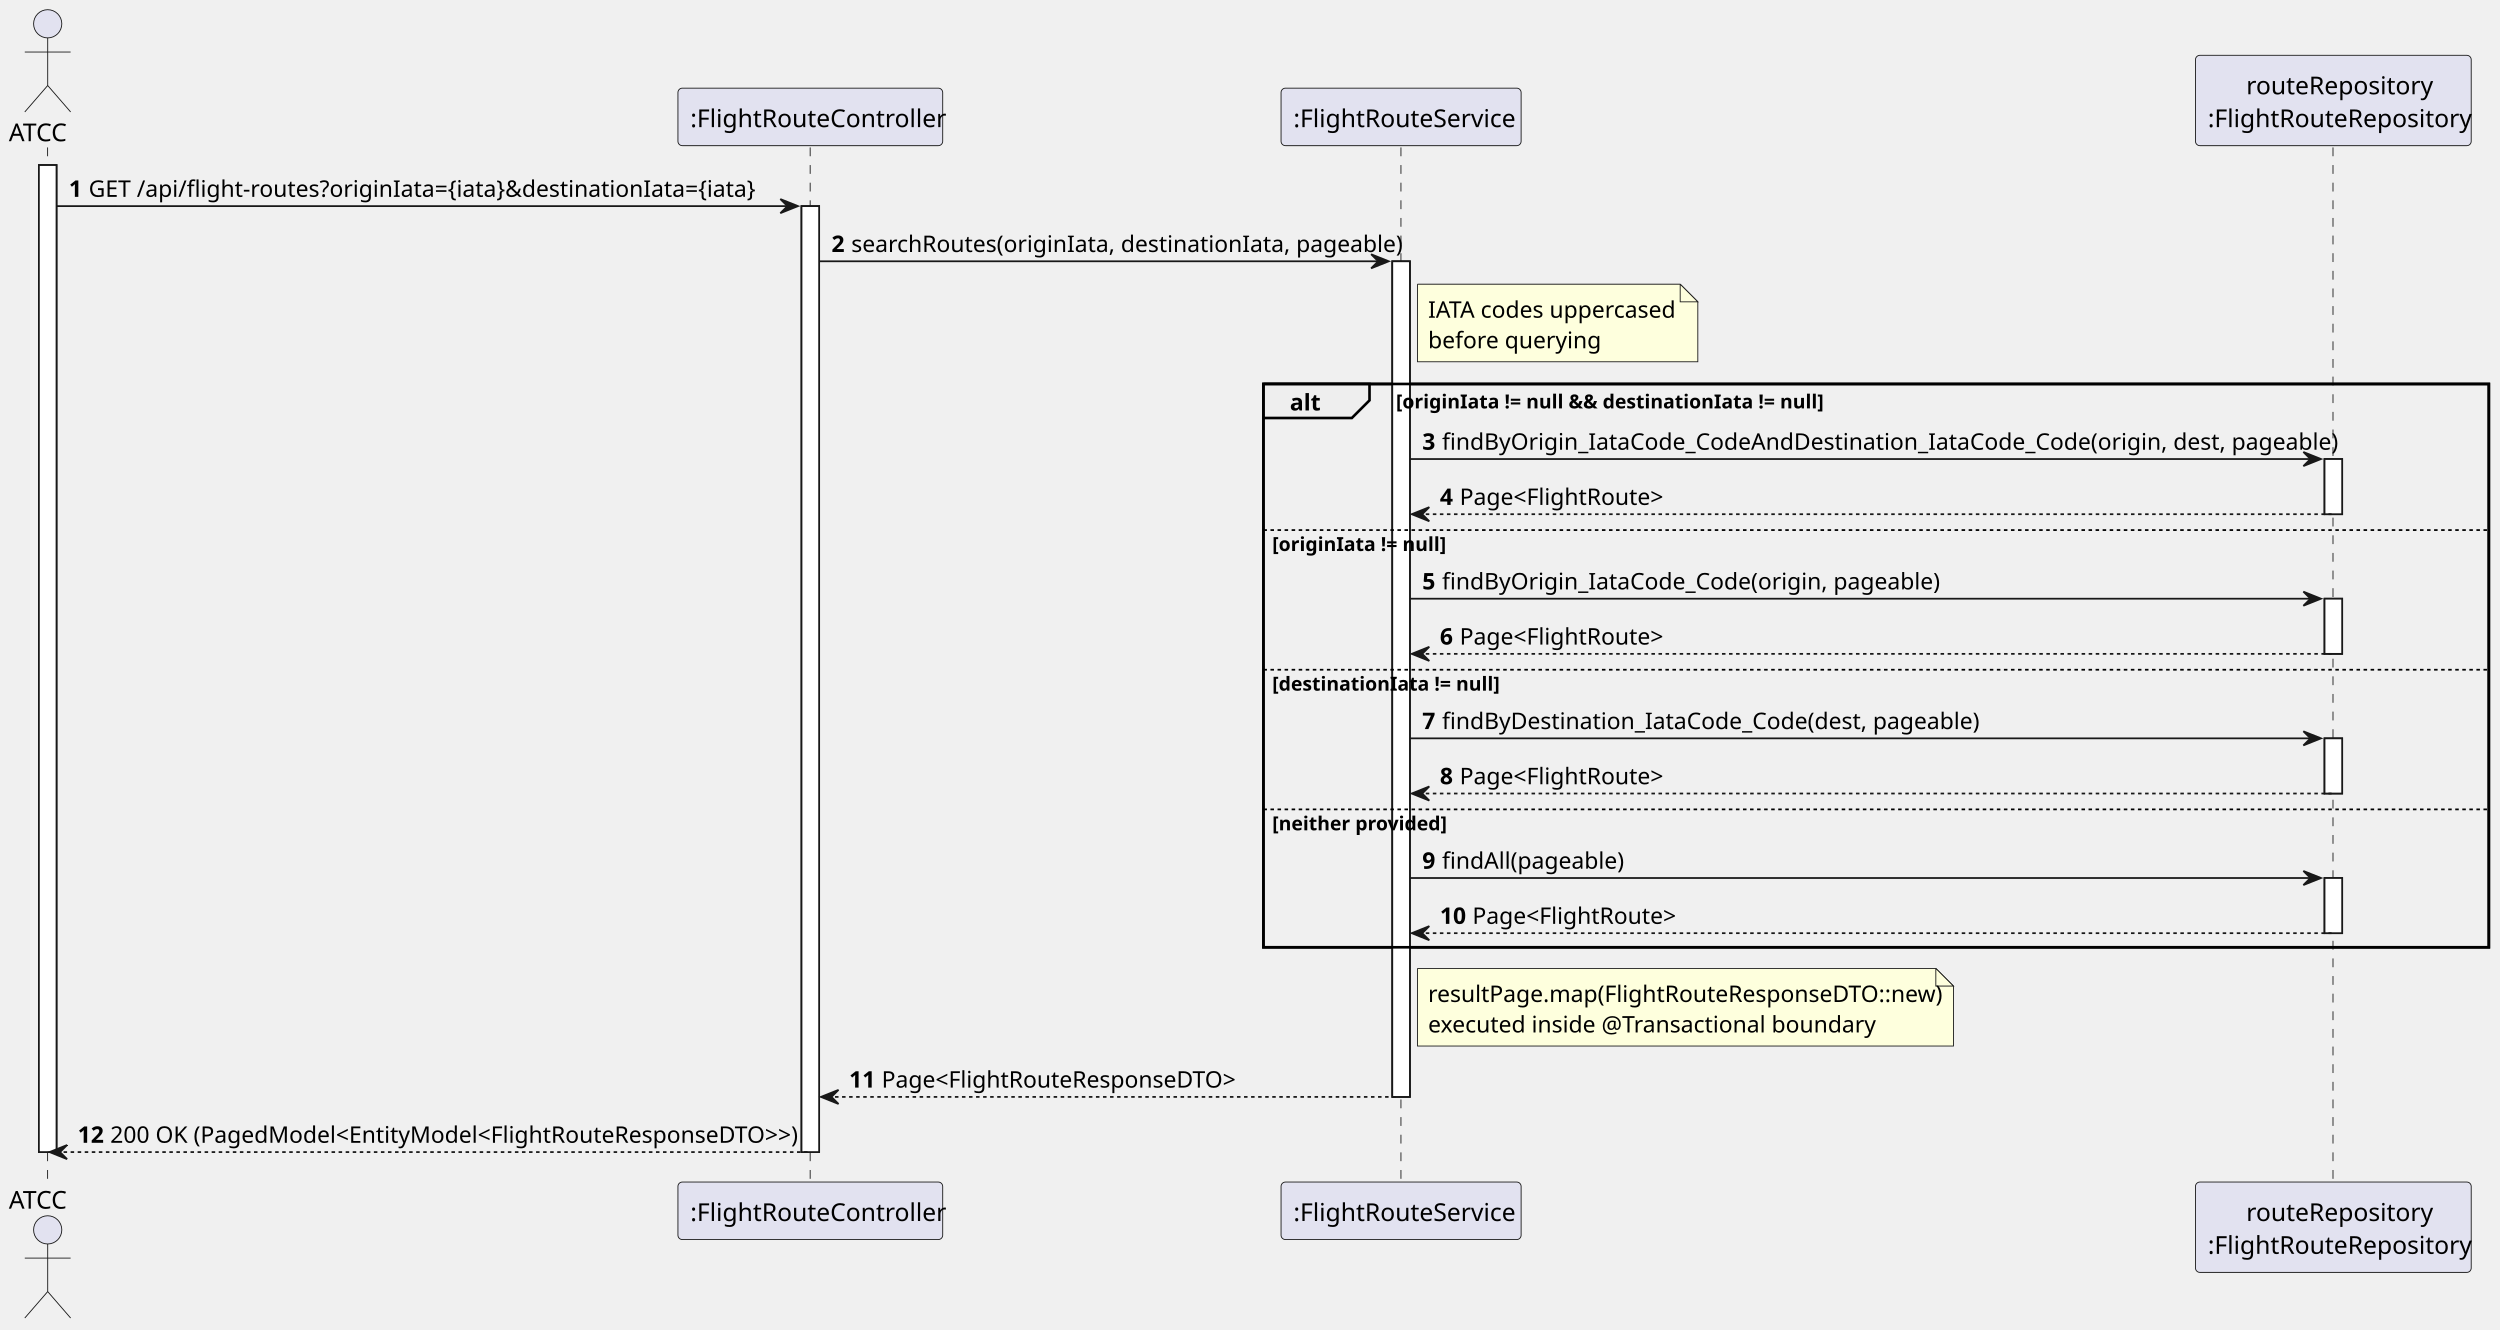
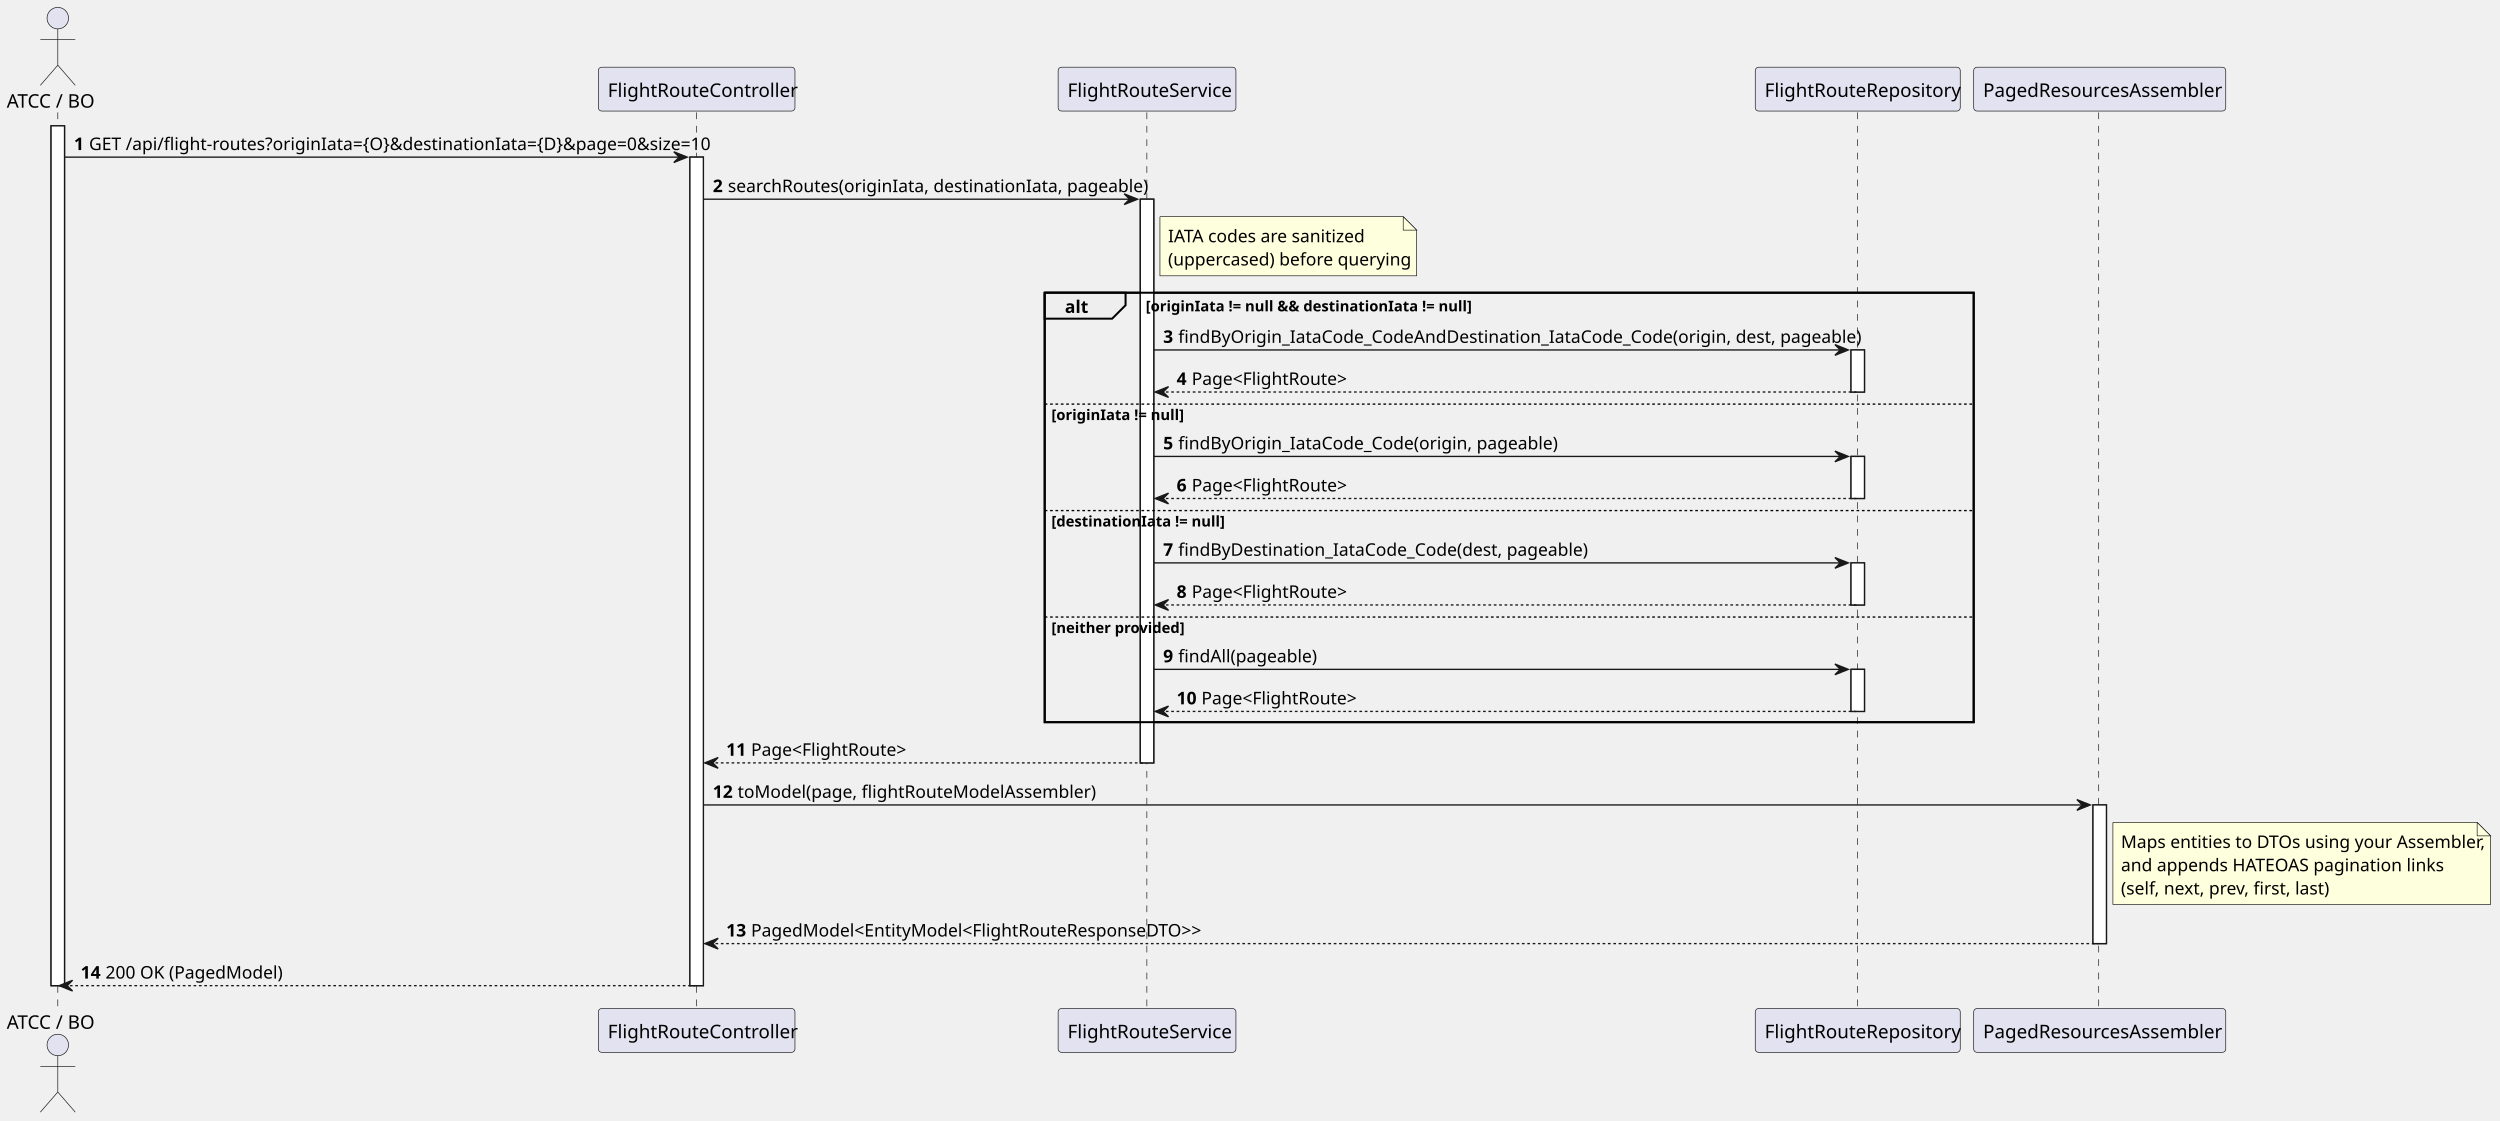
- <svg xmlns="http://www.w3.org/2000/svg" contentStyleType="text/css" data-diagram-type="SEQUENCE" height="754px" preserveAspectRatio="none" style="width:1418px;height:754px;background:#FFFFFF;" version="1.1" viewBox="0 0 1418 754" width="1418px" zoomAndPan="magnify">
+ <svg xmlns="http://www.w3.org/2000/svg" contentStyleType="text/css" data-diagram-type="SEQUENCE" height="834px" preserveAspectRatio="none" style="width:1860px;height:834px;background:#FFFFFF;" version="1.1" viewBox="0 0 1860 834" width="1860px" zoomAndPan="magnify">
  <defs />
  <g>
    <g>
-       <rect fill="#FFFFFF" height="559.84" style="stroke:#181818;stroke-width:1;" width="10" x="22.055" y="93.621" />
-     </g>
-     <g>
-       <rect fill="#FFFFFF" height="536.549" style="stroke:#181818;stroke-width:1;" width="10" x="454.613" y="116.912" />
-     </g>
-     <g>
-       <rect fill="#FFFFFF" height="473.967" style="stroke:#181818;stroke-width:1;" width="10" x="789.698" y="148.203" />
-     </g>
-     <g>
-       <rect fill="#FFFFFF" height="31.291" style="stroke:#181818;stroke-width:1;" width="10" x="1318.475" y="260.367" />
-     </g>
-     <g>
-       <rect fill="#FFFFFF" height="31.291" style="stroke:#181818;stroke-width:1;" width="10" x="1318.475" y="339.58" />
-     </g>
-     <g>
-       <rect fill="#FFFFFF" height="31.291" style="stroke:#181818;stroke-width:1;" width="10" x="1318.475" y="418.793" />
-     </g>
-     <g>
-       <rect fill="#FFFFFF" height="31.291" style="stroke:#181818;stroke-width:1;" width="10" x="1318.475" y="498.006" />
-     </g>
-     <rect fill="none" height="319.512" style="stroke:#000000;stroke-width:1.5;" width="695.06" x="716.615" y="217.785" />
-     <g>
-       <rect fill="#000000" fill-opacity="0" height="587.84" width="8" x="23.055" y="83.621" />
-       <line style="stroke:#181818;stroke-width:0.5;stroke-dasharray:5,5;" x1="27" x2="27" y1="83.621" y2="671.461" />
-     </g>
-     <g>
-       <rect fill="#000000" fill-opacity="0" height="587.84" width="8" x="455.613" y="83.621" />
-       <line style="stroke:#181818;stroke-width:0.5;stroke-dasharray:5,5;" x1="459.527" x2="459.527" y1="83.621" y2="671.461" />
-     </g>
-     <g>
-       <rect fill="#000000" fill-opacity="0" height="587.84" width="8" x="790.698" y="83.621" />
-       <line style="stroke:#181818;stroke-width:0.5;stroke-dasharray:5,5;" x1="794.615" x2="794.615" y1="83.621" y2="671.461" />
-     </g>
-     <g>
-       <rect fill="#000000" fill-opacity="0" height="587.84" width="8" x="1319.475" y="83.621" />
-       <line style="stroke:#181818;stroke-width:0.5;stroke-dasharray:5,5;" x1="1323.275" x2="1323.275" y1="83.621" y2="671.461" />
+       <rect fill="#FFFFFF" height="639.713" style="stroke:#181818;stroke-width:1;" width="10" x="38.003" y="93.621" />
+     </g>
+     <g>
+       <rect fill="#FFFFFF" height="616.422" style="stroke:#181818;stroke-width:1;" width="10" x="513.308" y="116.912" />
+     </g>
+     <g>
+       <rect fill="#FFFFFF" height="419.385" style="stroke:#181818;stroke-width:1;" width="10" x="848.393" y="148.203" />
+     </g>
+     <g>
+       <rect fill="#FFFFFF" height="31.291" style="stroke:#181818;stroke-width:1;" width="10" x="1377.17" y="260.367" />
+     </g>
+     <g>
+       <rect fill="#FFFFFF" height="31.291" style="stroke:#181818;stroke-width:1;" width="10" x="1377.17" y="339.58" />
+     </g>
+     <g>
+       <rect fill="#FFFFFF" height="31.291" style="stroke:#181818;stroke-width:1;" width="10" x="1377.17" y="418.793" />
+     </g>
+     <g>
+       <rect fill="#FFFFFF" height="31.291" style="stroke:#181818;stroke-width:1;" width="10" x="1377.17" y="498.006" />
+     </g>
+     <g>
+       <rect fill="#FFFFFF" height="103.164" style="stroke:#181818;stroke-width:1;" width="10" x="1557.19" y="598.879" />
+     </g>
+     <rect fill="none" height="319.512" style="stroke:#000000;stroke-width:1.5;" width="691.17" x="777.255" y="217.785" />
+     <g>
+       <rect fill="#000000" fill-opacity="0" height="667.713" width="8" x="39.003" y="83.621" />
+       <line style="stroke:#181818;stroke-width:0.5;stroke-dasharray:5,5;" x1="43" x2="43" y1="83.621" y2="751.334" />
+     </g>
+     <g>
+       <rect fill="#000000" fill-opacity="0" height="667.713" width="8" x="514.308" y="83.621" />
+       <line style="stroke:#181818;stroke-width:0.5;stroke-dasharray:5,5;" x1="518.167" x2="518.167" y1="83.621" y2="751.334" />
+     </g>
+     <g>
+       <rect fill="#000000" fill-opacity="0" height="667.713" width="8" x="849.393" y="83.621" />
+       <line style="stroke:#181818;stroke-width:0.5;stroke-dasharray:5,5;" x1="853.255" x2="853.255" y1="83.621" y2="751.334" />
+     </g>
+     <g>
+       <rect fill="#000000" fill-opacity="0" height="667.713" width="8" x="1378.17" y="83.621" />
+       <line style="stroke:#181818;stroke-width:0.5;stroke-dasharray:5,5;" x1="1381.916" x2="1381.916" y1="83.621" y2="751.334" />
+     </g>
+     <g>
+       <rect fill="#000000" fill-opacity="0" height="667.713" width="8" x="1558.19" y="83.621" />
+       <line style="stroke:#181818;stroke-width:0.5;stroke-dasharray:5,5;" x1="1561.425" x2="1561.425" y1="83.621" y2="751.334" />
    </g>
    <g class="participant participant-head" data-participant="Actor">
-       <text fill="#000000" font-family="sans-serif" font-size="14" lengthAdjust="spacing" textLength="38.11" x="5" y="80.107">ATCC</text>
-       <ellipse cx="27.055" cy="13.5" fill="#E2E2F0" rx="8" ry="8" style="stroke:#181818;stroke-width:0.5;" />
-       <path d="M27.055,21.5 L27.055,48.5 M14.055,29.5 L40.055,29.5 M27.055,48.5 L14.055,63.5 M27.055,48.5 L40.055,63.5" fill="none" style="stroke:#181818;stroke-width:0.5;" />
+       <text fill="#000000" font-family="sans-serif" font-size="14" lengthAdjust="spacing" textLength="70.007" x="5" y="80.107">ATCC / BO</text>
+       <ellipse cx="43.003" cy="13.5" fill="#E2E2F0" rx="8" ry="8" style="stroke:#181818;stroke-width:0.5;" />
+       <path d="M43.003,21.5 L43.003,48.5 M30.003,29.5 L56.003,29.5 M43.003,48.5 L30.003,63.5 M43.003,48.5 L56.003,63.5" fill="none" style="stroke:#181818;stroke-width:0.5;" />
    </g>
    <g class="participant participant-tail" data-participant="Actor">
-       <text fill="#000000" font-family="sans-serif" font-size="14" lengthAdjust="spacing" textLength="38.11" x="5" y="685.568">ATCC</text>
-       <ellipse cx="27.055" cy="697.582" fill="#E2E2F0" rx="8" ry="8" style="stroke:#181818;stroke-width:0.5;" />
-       <path d="M27.055,705.582 L27.055,732.582 M14.055,713.582 L40.055,713.582 M27.055,732.582 L14.055,747.582 M27.055,732.582 L40.055,747.582" fill="none" style="stroke:#181818;stroke-width:0.5;" />
+       <text fill="#000000" font-family="sans-serif" font-size="14" lengthAdjust="spacing" textLength="70.007" x="5" y="765.441">ATCC / BO</text>
+       <ellipse cx="43.003" cy="777.455" fill="#E2E2F0" rx="8" ry="8" style="stroke:#181818;stroke-width:0.5;" />
+       <path d="M43.003,785.455 L43.003,812.455 M30.003,793.455 L56.003,793.455 M43.003,812.455 L30.003,827.455 M43.003,812.455 L56.003,827.455" fill="none" style="stroke:#181818;stroke-width:0.5;" />
    </g>
    <g class="participant participant-head" data-participant="Ctrl">
-       <rect fill="#E2E2F0" height="32.621" rx="2.5" ry="2.5" style="stroke:#181818;stroke-width:0.5;" width="150.172" x="384.527" y="50" />
-       <text fill="#000000" font-family="sans-serif" font-size="14" lengthAdjust="spacing" textLength="136.172" x="391.527" y="72.107">:FlightRouteController</text>
+       <rect fill="#E2E2F0" height="32.621" rx="2.5" ry="2.5" style="stroke:#181818;stroke-width:0.5;" width="146.282" x="445.167" y="50" />
+       <text fill="#000000" font-family="sans-serif" font-size="14" lengthAdjust="spacing" textLength="132.282" x="452.167" y="72.107">FlightRouteController</text>
    </g>
    <g class="participant participant-tail" data-participant="Ctrl">
-       <rect fill="#E2E2F0" height="32.621" rx="2.5" ry="2.5" style="stroke:#181818;stroke-width:0.5;" width="150.172" x="384.527" y="670.461" />
-       <text fill="#000000" font-family="sans-serif" font-size="14" lengthAdjust="spacing" textLength="136.172" x="391.527" y="692.568">:FlightRouteController</text>
+       <rect fill="#E2E2F0" height="32.621" rx="2.5" ry="2.5" style="stroke:#181818;stroke-width:0.5;" width="146.282" x="445.167" y="750.334" />
+       <text fill="#000000" font-family="sans-serif" font-size="14" lengthAdjust="spacing" textLength="132.282" x="452.167" y="772.441">FlightRouteController</text>
    </g>
    <g class="participant participant-head" data-participant="Service">
-       <rect fill="#E2E2F0" height="32.621" rx="2.5" ry="2.5" style="stroke:#181818;stroke-width:0.5;" width="136.165" x="726.615" y="50" />
-       <text fill="#000000" font-family="sans-serif" font-size="14" lengthAdjust="spacing" textLength="122.165" x="733.615" y="72.107">:FlightRouteService</text>
+       <rect fill="#E2E2F0" height="32.621" rx="2.5" ry="2.5" style="stroke:#181818;stroke-width:0.5;" width="132.275" x="787.255" y="50" />
+       <text fill="#000000" font-family="sans-serif" font-size="14" lengthAdjust="spacing" textLength="118.275" x="794.255" y="72.107">FlightRouteService</text>
    </g>
    <g class="participant participant-tail" data-participant="Service">
-       <rect fill="#E2E2F0" height="32.621" rx="2.5" ry="2.5" style="stroke:#181818;stroke-width:0.5;" width="136.165" x="726.615" y="670.461" />
-       <text fill="#000000" font-family="sans-serif" font-size="14" lengthAdjust="spacing" textLength="122.165" x="733.615" y="692.568">:FlightRouteService</text>
+       <rect fill="#E2E2F0" height="32.621" rx="2.5" ry="2.5" style="stroke:#181818;stroke-width:0.5;" width="132.275" x="787.255" y="750.334" />
+       <text fill="#000000" font-family="sans-serif" font-size="14" lengthAdjust="spacing" textLength="118.275" x="794.255" y="772.441">FlightRouteService</text>
    </g>
    <g class="participant participant-head" data-participant="Repo">
-       <rect fill="#E2E2F0" height="51.242" rx="2.5" ry="2.5" style="stroke:#181818;stroke-width:0.5;" width="156.399" x="1245.275" y="31.379" />
-       <text fill="#000000" font-family="sans-serif" font-size="14" lengthAdjust="spacing" textLength="98.827" x="1274.062" y="53.486">routeRepository</text>
-       <text fill="#000000" font-family="sans-serif" font-size="14" lengthAdjust="spacing" textLength="142.399" x="1252.275" y="72.107">:FlightRouteRepository</text>
+       <rect fill="#E2E2F0" height="32.621" rx="2.5" ry="2.5" style="stroke:#181818;stroke-width:0.5;" width="152.51" x="1305.916" y="50" />
+       <text fill="#000000" font-family="sans-serif" font-size="14" lengthAdjust="spacing" textLength="138.51" x="1312.916" y="72.107">FlightRouteRepository</text>
    </g>
    <g class="participant participant-tail" data-participant="Repo">
-       <rect fill="#E2E2F0" height="51.242" rx="2.5" ry="2.5" style="stroke:#181818;stroke-width:0.5;" width="156.399" x="1245.275" y="670.461" />
-       <text fill="#000000" font-family="sans-serif" font-size="14" lengthAdjust="spacing" textLength="98.827" x="1274.062" y="692.568">routeRepository</text>
-       <text fill="#000000" font-family="sans-serif" font-size="14" lengthAdjust="spacing" textLength="142.399" x="1252.275" y="711.189">:FlightRouteRepository</text>
-     </g>
-     <g>
-       <rect fill="#FFFFFF" height="559.84" style="stroke:#181818;stroke-width:1;" width="10" x="22.055" y="93.621" />
-     </g>
-     <g>
-       <rect fill="#FFFFFF" height="536.549" style="stroke:#181818;stroke-width:1;" width="10" x="454.613" y="116.912" />
-     </g>
-     <g>
-       <rect fill="#FFFFFF" height="473.967" style="stroke:#181818;stroke-width:1;" width="10" x="789.698" y="148.203" />
-     </g>
-     <g>
-       <rect fill="#FFFFFF" height="31.291" style="stroke:#181818;stroke-width:1;" width="10" x="1318.475" y="260.367" />
-     </g>
-     <g>
-       <rect fill="#FFFFFF" height="31.291" style="stroke:#181818;stroke-width:1;" width="10" x="1318.475" y="339.58" />
-     </g>
-     <g>
-       <rect fill="#FFFFFF" height="31.291" style="stroke:#181818;stroke-width:1;" width="10" x="1318.475" y="418.793" />
-     </g>
-     <g>
-       <rect fill="#FFFFFF" height="31.291" style="stroke:#181818;stroke-width:1;" width="10" x="1318.475" y="498.006" />
+       <rect fill="#E2E2F0" height="32.621" rx="2.5" ry="2.5" style="stroke:#181818;stroke-width:0.5;" width="152.51" x="1305.916" y="750.334" />
+       <text fill="#000000" font-family="sans-serif" font-size="14" lengthAdjust="spacing" textLength="138.51" x="1312.916" y="772.441">FlightRouteRepository</text>
+     </g>
+     <g class="participant participant-head" data-participant="PagedAssembler">
+       <rect fill="#E2E2F0" height="32.621" rx="2.5" ry="2.5" style="stroke:#181818;stroke-width:0.5;" width="187.53" x="1468.425" y="50" />
+       <text fill="#000000" font-family="sans-serif" font-size="14" lengthAdjust="spacing" textLength="173.53" x="1475.425" y="72.107">PagedResourcesAssembler</text>
+     </g>
+     <g class="participant participant-tail" data-participant="PagedAssembler">
+       <rect fill="#E2E2F0" height="32.621" rx="2.5" ry="2.5" style="stroke:#181818;stroke-width:0.5;" width="187.53" x="1468.425" y="750.334" />
+       <text fill="#000000" font-family="sans-serif" font-size="14" lengthAdjust="spacing" textLength="173.53" x="1475.425" y="772.441">PagedResourcesAssembler</text>
+     </g>
+     <g>
+       <rect fill="#FFFFFF" height="639.713" style="stroke:#181818;stroke-width:1;" width="10" x="38.003" y="93.621" />
+     </g>
+     <g>
+       <rect fill="#FFFFFF" height="616.422" style="stroke:#181818;stroke-width:1;" width="10" x="513.308" y="116.912" />
+     </g>
+     <g>
+       <rect fill="#FFFFFF" height="419.385" style="stroke:#181818;stroke-width:1;" width="10" x="848.393" y="148.203" />
+     </g>
+     <g>
+       <rect fill="#FFFFFF" height="31.291" style="stroke:#181818;stroke-width:1;" width="10" x="1377.17" y="260.367" />
+     </g>
+     <g>
+       <rect fill="#FFFFFF" height="31.291" style="stroke:#181818;stroke-width:1;" width="10" x="1377.17" y="339.58" />
+     </g>
+     <g>
+       <rect fill="#FFFFFF" height="31.291" style="stroke:#181818;stroke-width:1;" width="10" x="1377.17" y="418.793" />
+     </g>
+     <g>
+       <rect fill="#FFFFFF" height="31.291" style="stroke:#181818;stroke-width:1;" width="10" x="1377.17" y="498.006" />
+     </g>
+     <g>
+       <rect fill="#FFFFFF" height="103.164" style="stroke:#181818;stroke-width:1;" width="10" x="1557.19" y="598.879" />
    </g>
    <g class="message" data-participant-1="Actor" data-participant-2="Ctrl">
-       <polygon fill="#181818" points="442.613,112.912,452.613,116.912,442.613,120.912,446.613,116.912" style="stroke:#181818;stroke-width:1;" />
-       <line style="stroke:#181818;stroke-width:1;" x1="32.055" x2="448.613" y1="116.912" y2="116.912" />
-       <text fill="#000000" font-family="sans-serif" font-size="13" font-weight="bold" lengthAdjust="spacing" textLength="7.23" x="39.055" y="111.649">1</text>
-       <text fill="#000000" font-family="sans-serif" font-size="13" lengthAdjust="spacing" textLength="351.241" x="50.285" y="111.649">GET /api/flight-routes?originIata={iata}&amp;destinationIata={iata}</text>
+       <polygon fill="#181818" points="501.308,112.912,511.308,116.912,501.308,120.912,505.308,116.912" style="stroke:#181818;stroke-width:1;" />
+       <line style="stroke:#181818;stroke-width:1;" x1="48.003" x2="507.308" y1="116.912" y2="116.912" />
+       <text fill="#000000" font-family="sans-serif" font-size="13" font-weight="bold" lengthAdjust="spacing" textLength="7.23" x="55.003" y="111.649">1</text>
+       <text fill="#000000" font-family="sans-serif" font-size="13" lengthAdjust="spacing" textLength="435.075" x="66.233" y="111.649">GET /api/flight-routes?originIata={O}&amp;destinationIata={D}&amp;page=0&amp;size=10</text>
    </g>
    <g class="message" data-participant-1="Ctrl" data-participant-2="Service">
-       <polygon fill="#181818" points="777.698,144.203,787.698,148.203,777.698,152.203,781.698,148.203" style="stroke:#181818;stroke-width:1;" />
-       <line style="stroke:#181818;stroke-width:1;" x1="464.613" x2="783.698" y1="148.203" y2="148.203" />
-       <text fill="#000000" font-family="sans-serif" font-size="13" font-weight="bold" lengthAdjust="spacing" textLength="7.23" x="471.613" y="142.94">2</text>
-       <text fill="#000000" font-family="sans-serif" font-size="13" lengthAdjust="spacing" textLength="294.855" x="482.843" y="142.94">searchRoutes(originIata, destinationIata, pageable)</text>
-     </g>
-     <path d="M804,161.203 L804,205.203 L963,205.203 L963,171.203 L953,161.203 L804,161.203" fill="#FEFFDD" style="stroke:#181818;stroke-width:0.5;" />
-     <path d="M953,161.203 L953,171.203 L963,171.203 L953,161.203" fill="#FEFFDD" style="stroke:#181818;stroke-width:0.5;" />
-     <text fill="#000000" font-family="sans-serif" font-size="13" lengthAdjust="spacing" textLength="138.747" x="810" y="180.231">IATA codes uppercased</text>
-     <text fill="#000000" font-family="sans-serif" font-size="13" lengthAdjust="spacing" textLength="90.34" x="810" y="197.523">before querying</text>
-     <path d="M716.615,217.785 L776.786,217.785 L776.786,227.076 L766.786,237.076 L716.615,237.076 L716.615,217.785" fill="#EEEEEE" style="stroke:#000000;stroke-width:1.5;" />
-     <rect fill="none" height="319.512" style="stroke:#000000;stroke-width:1.5;" width="695.06" x="716.615" y="217.785" />
-     <text fill="#000000" font-family="sans-serif" font-size="13" font-weight="bold" lengthAdjust="spacing" textLength="15.171" x="731.615" y="232.814">alt</text>
-     <text fill="#000000" font-family="sans-serif" font-size="11" font-weight="bold" lengthAdjust="spacing" textLength="227.955" x="791.786" y="231.655">[originIata != null &amp;&amp; destinationIata != null]</text>
-     <g class="message" data-participant-1="Service" data-participant-2="Repo">
-       <polygon fill="#181818" points="1306.475,256.367,1316.475,260.367,1306.475,264.367,1310.475,260.367" style="stroke:#181818;stroke-width:1;" />
-       <line style="stroke:#181818;stroke-width:1;" x1="799.698" x2="1312.475" y1="260.367" y2="260.367" />
-       <text fill="#000000" font-family="sans-serif" font-size="13" font-weight="bold" lengthAdjust="spacing" textLength="7.23" x="806.698" y="255.105">3</text>
-       <text fill="#000000" font-family="sans-serif" font-size="13" lengthAdjust="spacing" textLength="488.547" x="817.928" y="255.105">findByOrigin_IataCode_CodeAndDestination_IataCode_Code(origin, dest, pageable)</text>
-     </g>
-     <g class="message" data-participant-1="Repo" data-participant-2="Service">
-       <polygon fill="#181818" points="810.698,287.658,800.698,291.658,810.698,295.658,806.698,291.658" style="stroke:#181818;stroke-width:1;" />
-       <line style="stroke:#181818;stroke-width:1;stroke-dasharray:2,2;" x1="804.698" x2="1322.475" y1="291.658" y2="291.658" />
-       <text fill="#000000" font-family="sans-serif" font-size="13" font-weight="bold" lengthAdjust="spacing" textLength="7.23" x="816.698" y="286.396">4</text>
-       <text fill="#000000" font-family="sans-serif" font-size="13" lengthAdjust="spacing" textLength="112.023" x="827.928" y="286.396">Page&lt;FlightRoute&gt;</text>
-     </g>
-     <line style="stroke:#000000;stroke-width:1;stroke-dasharray:2,2;" x1="716.615" x2="1411.675" y1="300.658" y2="300.658" />
-     <text fill="#000000" font-family="sans-serif" font-size="11" font-weight="bold" lengthAdjust="spacing" textLength="92.582" x="721.615" y="312.528">[originIata != null]</text>
-     <g class="message" data-participant-1="Service" data-participant-2="Repo">
-       <polygon fill="#181818" points="1306.475,335.58,1316.475,339.58,1306.475,343.58,1310.475,339.58" style="stroke:#181818;stroke-width:1;" />
-       <line style="stroke:#181818;stroke-width:1;" x1="799.698" x2="1312.475" y1="339.58" y2="339.58" />
-       <text fill="#000000" font-family="sans-serif" font-size="13" font-weight="bold" lengthAdjust="spacing" textLength="7.23" x="806.698" y="334.317">5</text>
-       <text fill="#000000" font-family="sans-serif" font-size="13" lengthAdjust="spacing" textLength="270.283" x="817.928" y="334.317">findByOrigin_IataCode_Code(origin, pageable)</text>
-     </g>
-     <g class="message" data-participant-1="Repo" data-participant-2="Service">
-       <polygon fill="#181818" points="810.698,366.871,800.698,370.871,810.698,374.871,806.698,370.871" style="stroke:#181818;stroke-width:1;" />
-       <line style="stroke:#181818;stroke-width:1;stroke-dasharray:2,2;" x1="804.698" x2="1322.475" y1="370.871" y2="370.871" />
-       <text fill="#000000" font-family="sans-serif" font-size="13" font-weight="bold" lengthAdjust="spacing" textLength="7.23" x="816.698" y="365.608">6</text>
-       <text fill="#000000" font-family="sans-serif" font-size="13" lengthAdjust="spacing" textLength="112.023" x="827.928" y="365.608">Page&lt;FlightRoute&gt;</text>
-     </g>
-     <line style="stroke:#000000;stroke-width:1;stroke-dasharray:2,2;" x1="716.615" x2="1411.675" y1="379.871" y2="379.871" />
-     <text fill="#000000" font-family="sans-serif" font-size="11" font-weight="bold" lengthAdjust="spacing" textLength="120.699" x="721.615" y="391.741">[destinationIata != null]</text>
-     <g class="message" data-participant-1="Service" data-participant-2="Repo">
-       <polygon fill="#181818" points="1306.475,414.793,1316.475,418.793,1306.475,422.793,1310.475,418.793" style="stroke:#181818;stroke-width:1;" />
-       <line style="stroke:#181818;stroke-width:1;" x1="799.698" x2="1312.475" y1="418.793" y2="418.793" />
-       <text fill="#000000" font-family="sans-serif" font-size="13" font-weight="bold" lengthAdjust="spacing" textLength="7.23" x="806.698" y="413.53">7</text>
-       <text fill="#000000" font-family="sans-serif" font-size="13" lengthAdjust="spacing" textLength="293.42" x="817.928" y="413.53">findByDestination_IataCode_Code(dest, pageable)</text>
-     </g>
-     <g class="message" data-participant-1="Repo" data-participant-2="Service">
-       <polygon fill="#181818" points="810.698,446.084,800.698,450.084,810.698,454.084,806.698,450.084" style="stroke:#181818;stroke-width:1;" />
-       <line style="stroke:#181818;stroke-width:1;stroke-dasharray:2,2;" x1="804.698" x2="1322.475" y1="450.084" y2="450.084" />
-       <text fill="#000000" font-family="sans-serif" font-size="13" font-weight="bold" lengthAdjust="spacing" textLength="7.23" x="816.698" y="444.821">8</text>
-       <text fill="#000000" font-family="sans-serif" font-size="13" lengthAdjust="spacing" textLength="112.023" x="827.928" y="444.821">Page&lt;FlightRoute&gt;</text>
-     </g>
-     <line style="stroke:#000000;stroke-width:1;stroke-dasharray:2,2;" x1="716.615" x2="1411.675" y1="459.084" y2="459.084" />
-     <text fill="#000000" font-family="sans-serif" font-size="11" font-weight="bold" lengthAdjust="spacing" textLength="93.505" x="721.615" y="470.954">[neither provided]</text>
-     <g class="message" data-participant-1="Service" data-participant-2="Repo">
-       <polygon fill="#181818" points="1306.475,494.006,1316.475,498.006,1306.475,502.006,1310.475,498.006" style="stroke:#181818;stroke-width:1;" />
-       <line style="stroke:#181818;stroke-width:1;" x1="799.698" x2="1312.475" y1="498.006" y2="498.006" />
-       <text fill="#000000" font-family="sans-serif" font-size="13" font-weight="bold" lengthAdjust="spacing" textLength="7.23" x="806.698" y="492.743">9</text>
-       <text fill="#000000" font-family="sans-serif" font-size="13" lengthAdjust="spacing" textLength="97.564" x="817.928" y="492.743">findAll(pageable)</text>
-     </g>
-     <g class="message" data-participant-1="Repo" data-participant-2="Service">
-       <polygon fill="#181818" points="810.698,525.297,800.698,529.297,810.698,533.297,806.698,529.297" style="stroke:#181818;stroke-width:1;" />
-       <line style="stroke:#181818;stroke-width:1;stroke-dasharray:2,2;" x1="804.698" x2="1322.475" y1="529.297" y2="529.297" />
-       <text fill="#000000" font-family="sans-serif" font-size="13" font-weight="bold" lengthAdjust="spacing" textLength="14.46" x="816.698" y="524.034">10</text>
-       <text fill="#000000" font-family="sans-serif" font-size="13" lengthAdjust="spacing" textLength="112.023" x="835.158" y="524.034">Page&lt;FlightRoute&gt;</text>
-     </g>
-     <path d="M804,549.297 L804,593.297 L1108,593.297 L1108,559.297 L1098,549.297 L804,549.297" fill="#FEFFDD" style="stroke:#181818;stroke-width:0.5;" />
-     <path d="M1098,549.297 L1098,559.297 L1108,559.297 L1098,549.297" fill="#FEFFDD" style="stroke:#181818;stroke-width:0.5;" />
-     <text fill="#000000" font-family="sans-serif" font-size="13" lengthAdjust="spacing" textLength="283.239" x="810" y="568.325">resultPage.map(FlightRouteResponseDTO::new)</text>
-     <text fill="#000000" font-family="sans-serif" font-size="13" lengthAdjust="spacing" textLength="243.007" x="810" y="585.616">executed inside @Transactional boundary</text>
+       <polygon fill="#181818" points="836.393,144.203,846.393,148.203,836.393,152.203,840.393,148.203" style="stroke:#181818;stroke-width:1;" />
+       <line style="stroke:#181818;stroke-width:1;" x1="523.308" x2="842.393" y1="148.203" y2="148.203" />
+       <text fill="#000000" font-family="sans-serif" font-size="13" font-weight="bold" lengthAdjust="spacing" textLength="7.23" x="530.308" y="142.94">2</text>
+       <text fill="#000000" font-family="sans-serif" font-size="13" lengthAdjust="spacing" textLength="294.855" x="541.538" y="142.94">searchRoutes(originIata, destinationIata, pageable)</text>
+     </g>
+     <path d="M863,161.203 L863,205.203 L1054,205.203 L1054,171.203 L1044,161.203 L863,161.203" fill="#FEFFDD" style="stroke:#181818;stroke-width:0.5;" />
+     <path d="M1044,161.203 L1044,171.203 L1054,171.203 L1044,161.203" fill="#FEFFDD" style="stroke:#181818;stroke-width:0.5;" />
+     <text fill="#000000" font-family="sans-serif" font-size="13" lengthAdjust="spacing" textLength="144.517" x="869" y="180.231">IATA codes are sanitized</text>
+     <text fill="#000000" font-family="sans-serif" font-size="13" lengthAdjust="spacing" textLength="170.549" x="869" y="197.523">(uppercased) before querying</text>
+     <path d="M777.255,217.785 L837.426,217.785 L837.426,227.076 L827.426,237.076 L777.255,237.076 L777.255,217.785" fill="#EEEEEE" style="stroke:#000000;stroke-width:1.5;" />
+     <rect fill="none" height="319.512" style="stroke:#000000;stroke-width:1.5;" width="691.17" x="777.255" y="217.785" />
+     <text fill="#000000" font-family="sans-serif" font-size="13" font-weight="bold" lengthAdjust="spacing" textLength="15.171" x="792.255" y="232.814">alt</text>
+     <text fill="#000000" font-family="sans-serif" font-size="11" font-weight="bold" lengthAdjust="spacing" textLength="227.955" x="852.426" y="231.655">[originIata != null &amp;&amp; destinationIata != null]</text>
+     <g class="message" data-participant-1="Service" data-participant-2="Repo">
+       <polygon fill="#181818" points="1365.17,256.367,1375.17,260.367,1365.17,264.367,1369.17,260.367" style="stroke:#181818;stroke-width:1;" />
+       <line style="stroke:#181818;stroke-width:1;" x1="858.393" x2="1371.17" y1="260.367" y2="260.367" />
+       <text fill="#000000" font-family="sans-serif" font-size="13" font-weight="bold" lengthAdjust="spacing" textLength="7.23" x="865.393" y="255.105">3</text>
+       <text fill="#000000" font-family="sans-serif" font-size="13" lengthAdjust="spacing" textLength="488.547" x="876.623" y="255.105">findByOrigin_IataCode_CodeAndDestination_IataCode_Code(origin, dest, pageable)</text>
+     </g>
+     <g class="message" data-participant-1="Repo" data-participant-2="Service">
+       <polygon fill="#181818" points="869.393,287.658,859.393,291.658,869.393,295.658,865.393,291.658" style="stroke:#181818;stroke-width:1;" />
+       <line style="stroke:#181818;stroke-width:1;stroke-dasharray:2,2;" x1="863.393" x2="1381.17" y1="291.658" y2="291.658" />
+       <text fill="#000000" font-family="sans-serif" font-size="13" font-weight="bold" lengthAdjust="spacing" textLength="7.23" x="875.393" y="286.396">4</text>
+       <text fill="#000000" font-family="sans-serif" font-size="13" lengthAdjust="spacing" textLength="112.023" x="886.623" y="286.396">Page&lt;FlightRoute&gt;</text>
+     </g>
+     <line style="stroke:#000000;stroke-width:1;stroke-dasharray:2,2;" x1="777.255" x2="1468.425" y1="300.658" y2="300.658" />
+     <text fill="#000000" font-family="sans-serif" font-size="11" font-weight="bold" lengthAdjust="spacing" textLength="92.582" x="782.255" y="312.528">[originIata != null]</text>
+     <g class="message" data-participant-1="Service" data-participant-2="Repo">
+       <polygon fill="#181818" points="1365.17,335.58,1375.17,339.58,1365.17,343.58,1369.17,339.58" style="stroke:#181818;stroke-width:1;" />
+       <line style="stroke:#181818;stroke-width:1;" x1="858.393" x2="1371.17" y1="339.58" y2="339.58" />
+       <text fill="#000000" font-family="sans-serif" font-size="13" font-weight="bold" lengthAdjust="spacing" textLength="7.23" x="865.393" y="334.317">5</text>
+       <text fill="#000000" font-family="sans-serif" font-size="13" lengthAdjust="spacing" textLength="270.283" x="876.623" y="334.317">findByOrigin_IataCode_Code(origin, pageable)</text>
+     </g>
+     <g class="message" data-participant-1="Repo" data-participant-2="Service">
+       <polygon fill="#181818" points="869.393,366.871,859.393,370.871,869.393,374.871,865.393,370.871" style="stroke:#181818;stroke-width:1;" />
+       <line style="stroke:#181818;stroke-width:1;stroke-dasharray:2,2;" x1="863.393" x2="1381.17" y1="370.871" y2="370.871" />
+       <text fill="#000000" font-family="sans-serif" font-size="13" font-weight="bold" lengthAdjust="spacing" textLength="7.23" x="875.393" y="365.608">6</text>
+       <text fill="#000000" font-family="sans-serif" font-size="13" lengthAdjust="spacing" textLength="112.023" x="886.623" y="365.608">Page&lt;FlightRoute&gt;</text>
+     </g>
+     <line style="stroke:#000000;stroke-width:1;stroke-dasharray:2,2;" x1="777.255" x2="1468.425" y1="379.871" y2="379.871" />
+     <text fill="#000000" font-family="sans-serif" font-size="11" font-weight="bold" lengthAdjust="spacing" textLength="120.699" x="782.255" y="391.741">[destinationIata != null]</text>
+     <g class="message" data-participant-1="Service" data-participant-2="Repo">
+       <polygon fill="#181818" points="1365.17,414.793,1375.17,418.793,1365.17,422.793,1369.17,418.793" style="stroke:#181818;stroke-width:1;" />
+       <line style="stroke:#181818;stroke-width:1;" x1="858.393" x2="1371.17" y1="418.793" y2="418.793" />
+       <text fill="#000000" font-family="sans-serif" font-size="13" font-weight="bold" lengthAdjust="spacing" textLength="7.23" x="865.393" y="413.53">7</text>
+       <text fill="#000000" font-family="sans-serif" font-size="13" lengthAdjust="spacing" textLength="293.42" x="876.623" y="413.53">findByDestination_IataCode_Code(dest, pageable)</text>
+     </g>
+     <g class="message" data-participant-1="Repo" data-participant-2="Service">
+       <polygon fill="#181818" points="869.393,446.084,859.393,450.084,869.393,454.084,865.393,450.084" style="stroke:#181818;stroke-width:1;" />
+       <line style="stroke:#181818;stroke-width:1;stroke-dasharray:2,2;" x1="863.393" x2="1381.17" y1="450.084" y2="450.084" />
+       <text fill="#000000" font-family="sans-serif" font-size="13" font-weight="bold" lengthAdjust="spacing" textLength="7.23" x="875.393" y="444.821">8</text>
+       <text fill="#000000" font-family="sans-serif" font-size="13" lengthAdjust="spacing" textLength="112.023" x="886.623" y="444.821">Page&lt;FlightRoute&gt;</text>
+     </g>
+     <line style="stroke:#000000;stroke-width:1;stroke-dasharray:2,2;" x1="777.255" x2="1468.425" y1="459.084" y2="459.084" />
+     <text fill="#000000" font-family="sans-serif" font-size="11" font-weight="bold" lengthAdjust="spacing" textLength="93.505" x="782.255" y="470.954">[neither provided]</text>
+     <g class="message" data-participant-1="Service" data-participant-2="Repo">
+       <polygon fill="#181818" points="1365.17,494.006,1375.17,498.006,1365.17,502.006,1369.17,498.006" style="stroke:#181818;stroke-width:1;" />
+       <line style="stroke:#181818;stroke-width:1;" x1="858.393" x2="1371.17" y1="498.006" y2="498.006" />
+       <text fill="#000000" font-family="sans-serif" font-size="13" font-weight="bold" lengthAdjust="spacing" textLength="7.23" x="865.393" y="492.743">9</text>
+       <text fill="#000000" font-family="sans-serif" font-size="13" lengthAdjust="spacing" textLength="97.564" x="876.623" y="492.743">findAll(pageable)</text>
+     </g>
+     <g class="message" data-participant-1="Repo" data-participant-2="Service">
+       <polygon fill="#181818" points="869.393,525.297,859.393,529.297,869.393,533.297,865.393,529.297" style="stroke:#181818;stroke-width:1;" />
+       <line style="stroke:#181818;stroke-width:1;stroke-dasharray:2,2;" x1="863.393" x2="1381.17" y1="529.297" y2="529.297" />
+       <text fill="#000000" font-family="sans-serif" font-size="13" font-weight="bold" lengthAdjust="spacing" textLength="14.46" x="875.393" y="524.034">10</text>
+       <text fill="#000000" font-family="sans-serif" font-size="13" lengthAdjust="spacing" textLength="112.023" x="893.853" y="524.034">Page&lt;FlightRoute&gt;</text>
+     </g>
    <g class="message" data-participant-1="Service" data-participant-2="Ctrl">
-       <polygon fill="#181818" points="475.613,618.17,465.613,622.17,475.613,626.17,471.613,622.17" style="stroke:#181818;stroke-width:1;" />
-       <line style="stroke:#181818;stroke-width:1;stroke-dasharray:2,2;" x1="469.613" x2="793.698" y1="622.17" y2="622.17" />
-       <text fill="#000000" font-family="sans-serif" font-size="13" font-weight="bold" lengthAdjust="spacing" textLength="14.46" x="481.613" y="616.907">11</text>
-       <text fill="#000000" font-family="sans-serif" font-size="13" lengthAdjust="spacing" textLength="198.002" x="500.073" y="616.907">Page&lt;FlightRouteResponseDTO&gt;</text>
+       <polygon fill="#181818" points="534.308,563.588,524.308,567.588,534.308,571.588,530.308,567.588" style="stroke:#181818;stroke-width:1;" />
+       <line style="stroke:#181818;stroke-width:1;stroke-dasharray:2,2;" x1="528.308" x2="852.393" y1="567.588" y2="567.588" />
+       <text fill="#000000" font-family="sans-serif" font-size="13" font-weight="bold" lengthAdjust="spacing" textLength="14.46" x="540.308" y="562.325">11</text>
+       <text fill="#000000" font-family="sans-serif" font-size="13" lengthAdjust="spacing" textLength="112.023" x="558.768" y="562.325">Page&lt;FlightRoute&gt;</text>
+     </g>
+     <g class="message" data-participant-1="Ctrl" data-participant-2="PagedAssembler">
+       <polygon fill="#181818" points="1545.19,594.879,1555.19,598.879,1545.19,602.879,1549.19,598.879" style="stroke:#181818;stroke-width:1;" />
+       <line style="stroke:#181818;stroke-width:1;" x1="523.308" x2="1551.19" y1="598.879" y2="598.879" />
+       <text fill="#000000" font-family="sans-serif" font-size="13" font-weight="bold" lengthAdjust="spacing" textLength="14.46" x="530.308" y="593.616">12</text>
+       <text fill="#000000" font-family="sans-serif" font-size="13" lengthAdjust="spacing" textLength="250.015" x="548.768" y="593.616">toModel(page, flightRouteModelAssembler)</text>
+     </g>
+     <path d="M1572,611.879 L1572,672.879 L1853,672.879 L1853,621.879 L1843,611.879 L1572,611.879" fill="#FEFFDD" style="stroke:#181818;stroke-width:0.5;" />
+     <path d="M1843,611.879 L1843,621.879 L1853,621.879 L1843,611.879" fill="#FEFFDD" style="stroke:#181818;stroke-width:0.5;" />
+     <text fill="#000000" font-family="sans-serif" font-size="13" lengthAdjust="spacing" textLength="260.819" x="1578" y="630.907">Maps entities to DTOs using your Assembler,</text>
+     <text fill="#000000" font-family="sans-serif" font-size="13" lengthAdjust="spacing" textLength="234.146" x="1578" y="648.198">and appends HATEOAS pagination links</text>
+     <text fill="#000000" font-family="sans-serif" font-size="13" lengthAdjust="spacing" textLength="148.815" x="1578" y="665.489">(self, next, prev, first, last)</text>
+     <g class="message" data-participant-1="PagedAssembler" data-participant-2="Ctrl">
+       <polygon fill="#181818" points="534.308,698.043,524.308,702.043,534.308,706.043,530.308,702.043" style="stroke:#181818;stroke-width:1;" />
+       <line style="stroke:#181818;stroke-width:1;stroke-dasharray:2,2;" x1="528.308" x2="1561.19" y1="702.043" y2="702.043" />
+       <text fill="#000000" font-family="sans-serif" font-size="13" font-weight="bold" lengthAdjust="spacing" textLength="14.46" x="540.308" y="696.78">13</text>
+       <text fill="#000000" font-family="sans-serif" font-size="13" lengthAdjust="spacing" textLength="323.743" x="558.768" y="696.78">PagedModel&lt;EntityModel&lt;FlightRouteResponseDTO&gt;&gt;</text>
    </g>
    <g class="message" data-participant-1="Ctrl" data-participant-2="Actor">
-       <polygon fill="#181818" points="38.055,649.461,28.055,653.461,38.055,657.461,34.055,653.461" style="stroke:#181818;stroke-width:1;" />
-       <line style="stroke:#181818;stroke-width:1;stroke-dasharray:2,2;" x1="32.055" x2="458.613" y1="653.461" y2="653.461" />
-       <text fill="#000000" font-family="sans-serif" font-size="13" font-weight="bold" lengthAdjust="spacing" textLength="14.46" x="44.055" y="648.198">12</text>
-       <text fill="#000000" font-family="sans-serif" font-size="13" lengthAdjust="spacing" textLength="380.098" x="62.515" y="648.198">200 OK (PagedModel&lt;EntityModel&lt;FlightRouteResponseDTO&gt;&gt;)</text>
+       <polygon fill="#181818" points="54.003,729.334,44.003,733.334,54.003,737.334,50.003,733.334" style="stroke:#181818;stroke-width:1;" />
+       <line style="stroke:#181818;stroke-width:1;stroke-dasharray:2,2;" x1="48.003" x2="517.308" y1="733.334" y2="733.334" />
+       <text fill="#000000" font-family="sans-serif" font-size="13" font-weight="bold" lengthAdjust="spacing" textLength="14.46" x="60.003" y="728.071">14</text>
+       <text fill="#000000" font-family="sans-serif" font-size="13" lengthAdjust="spacing" textLength="129.352" x="78.463" y="728.071">200 OK (PagedModel)</text>
    </g>
  </g>
</svg>
